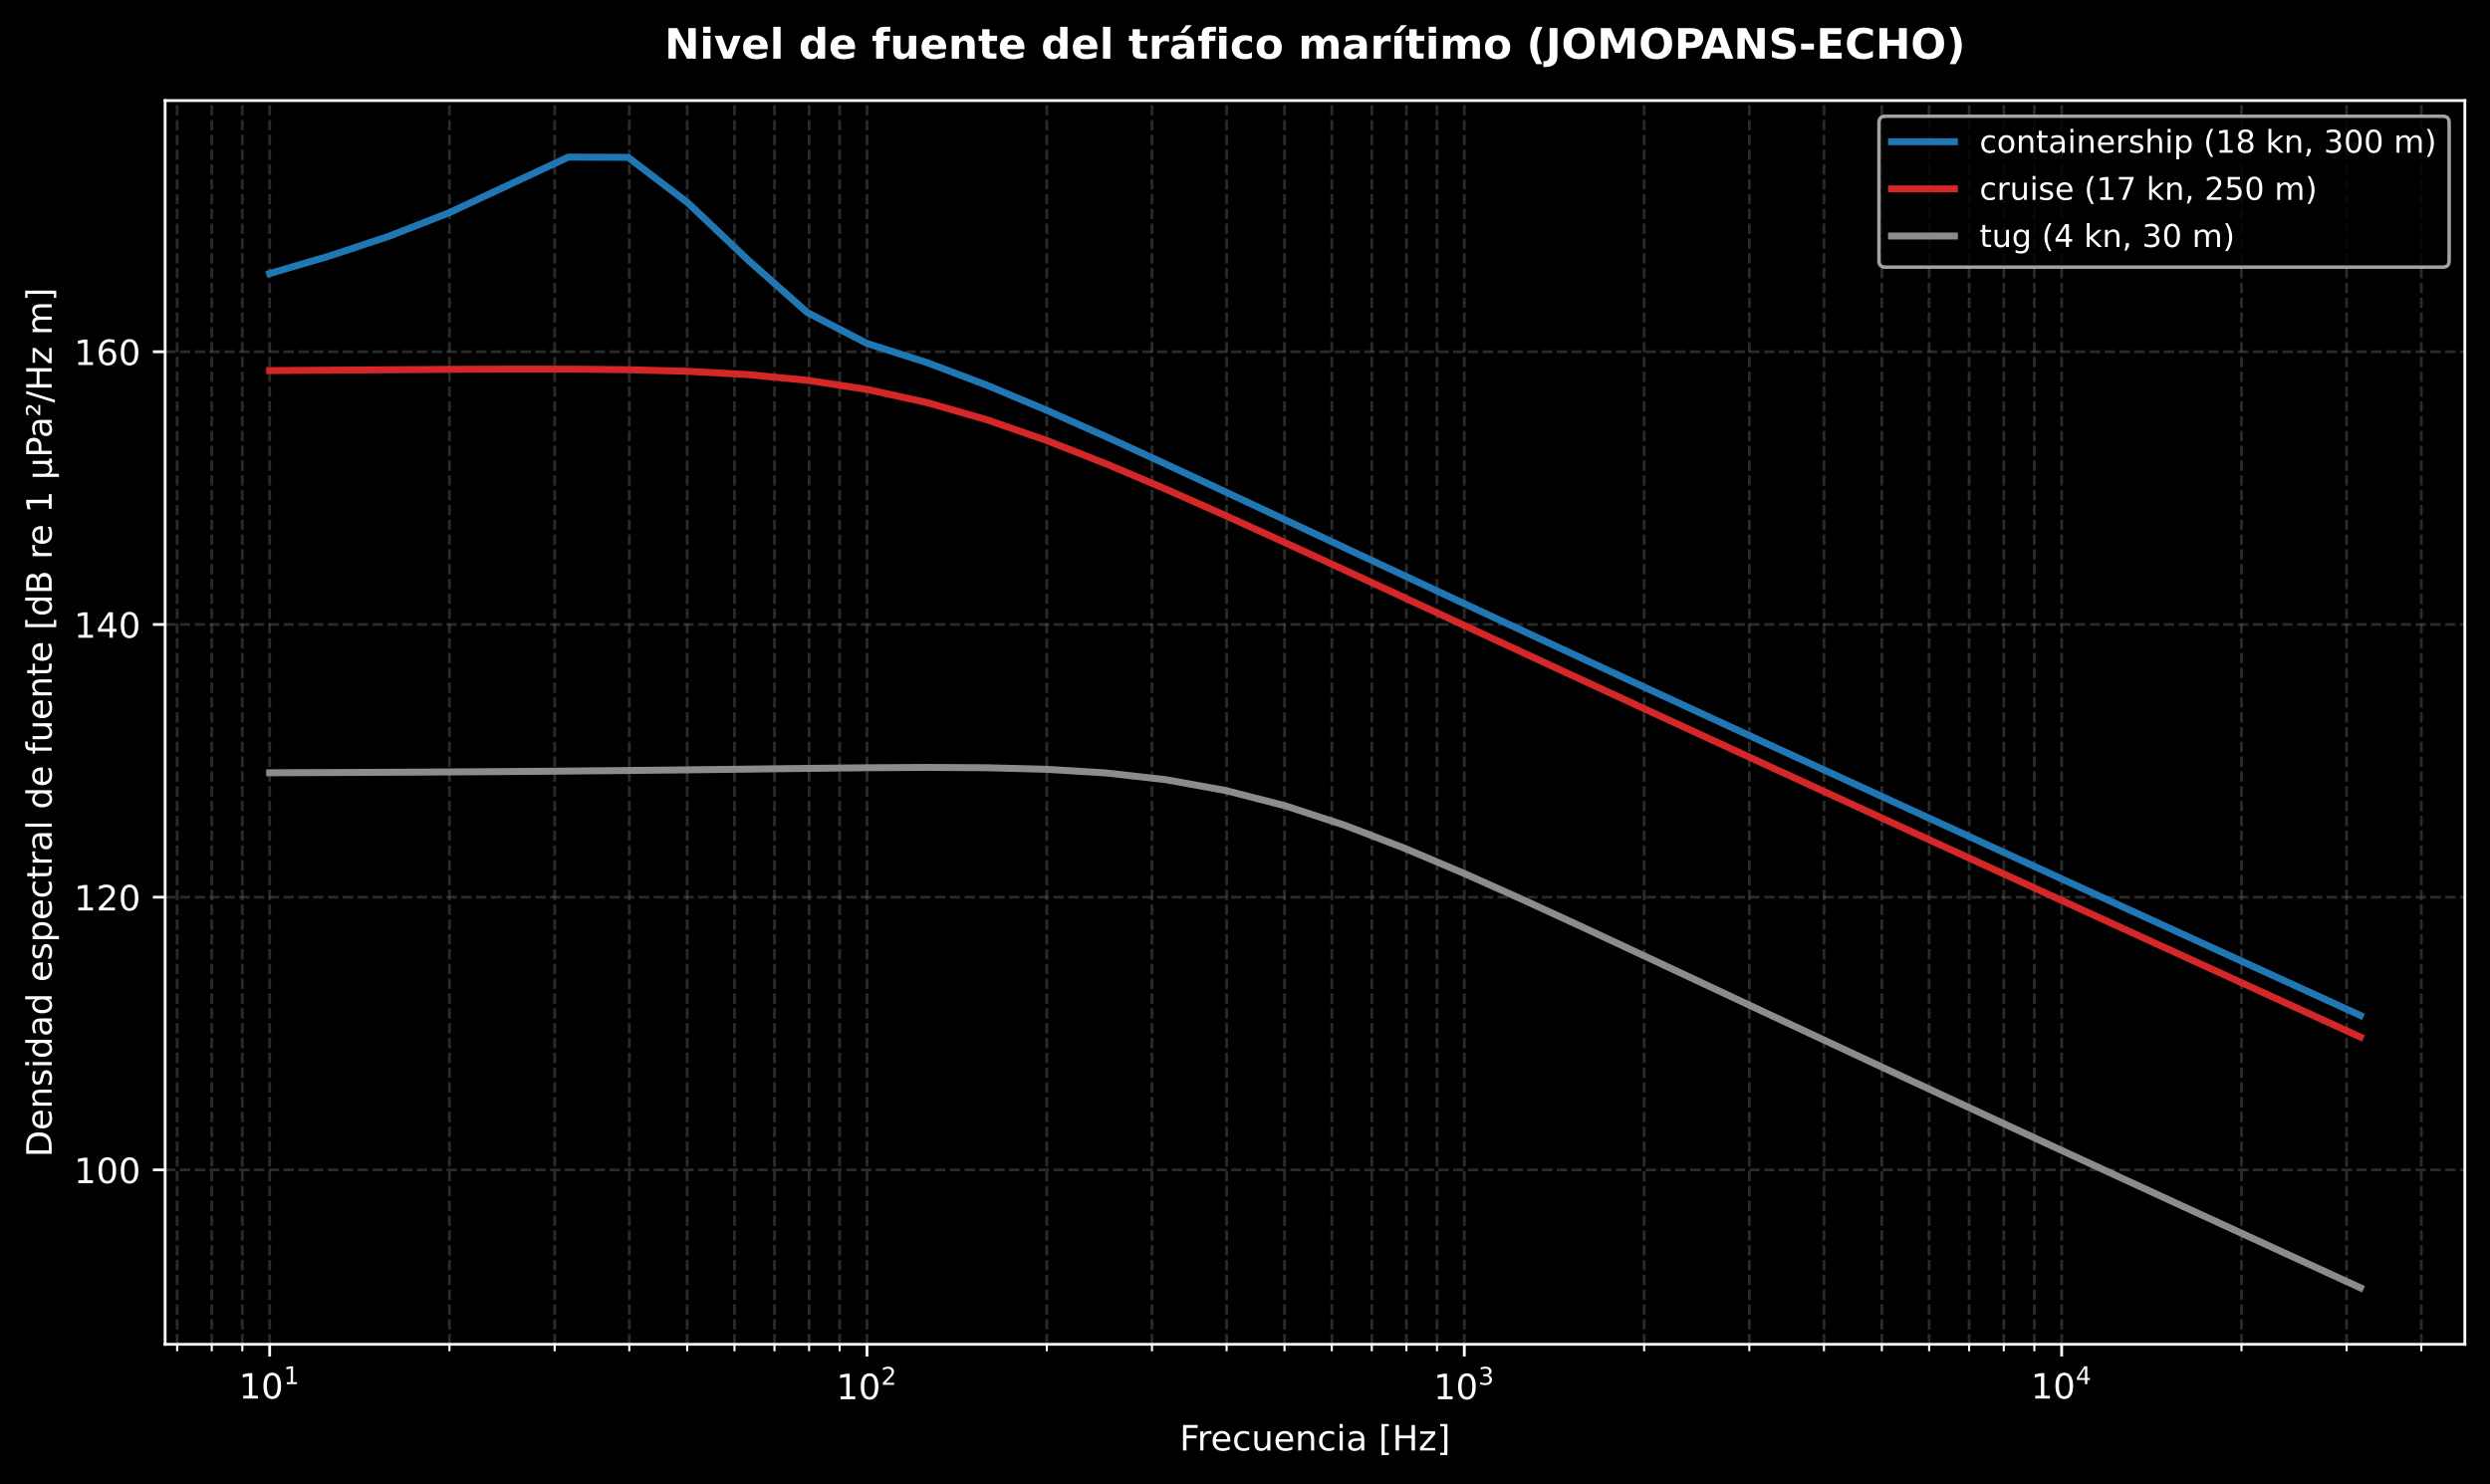
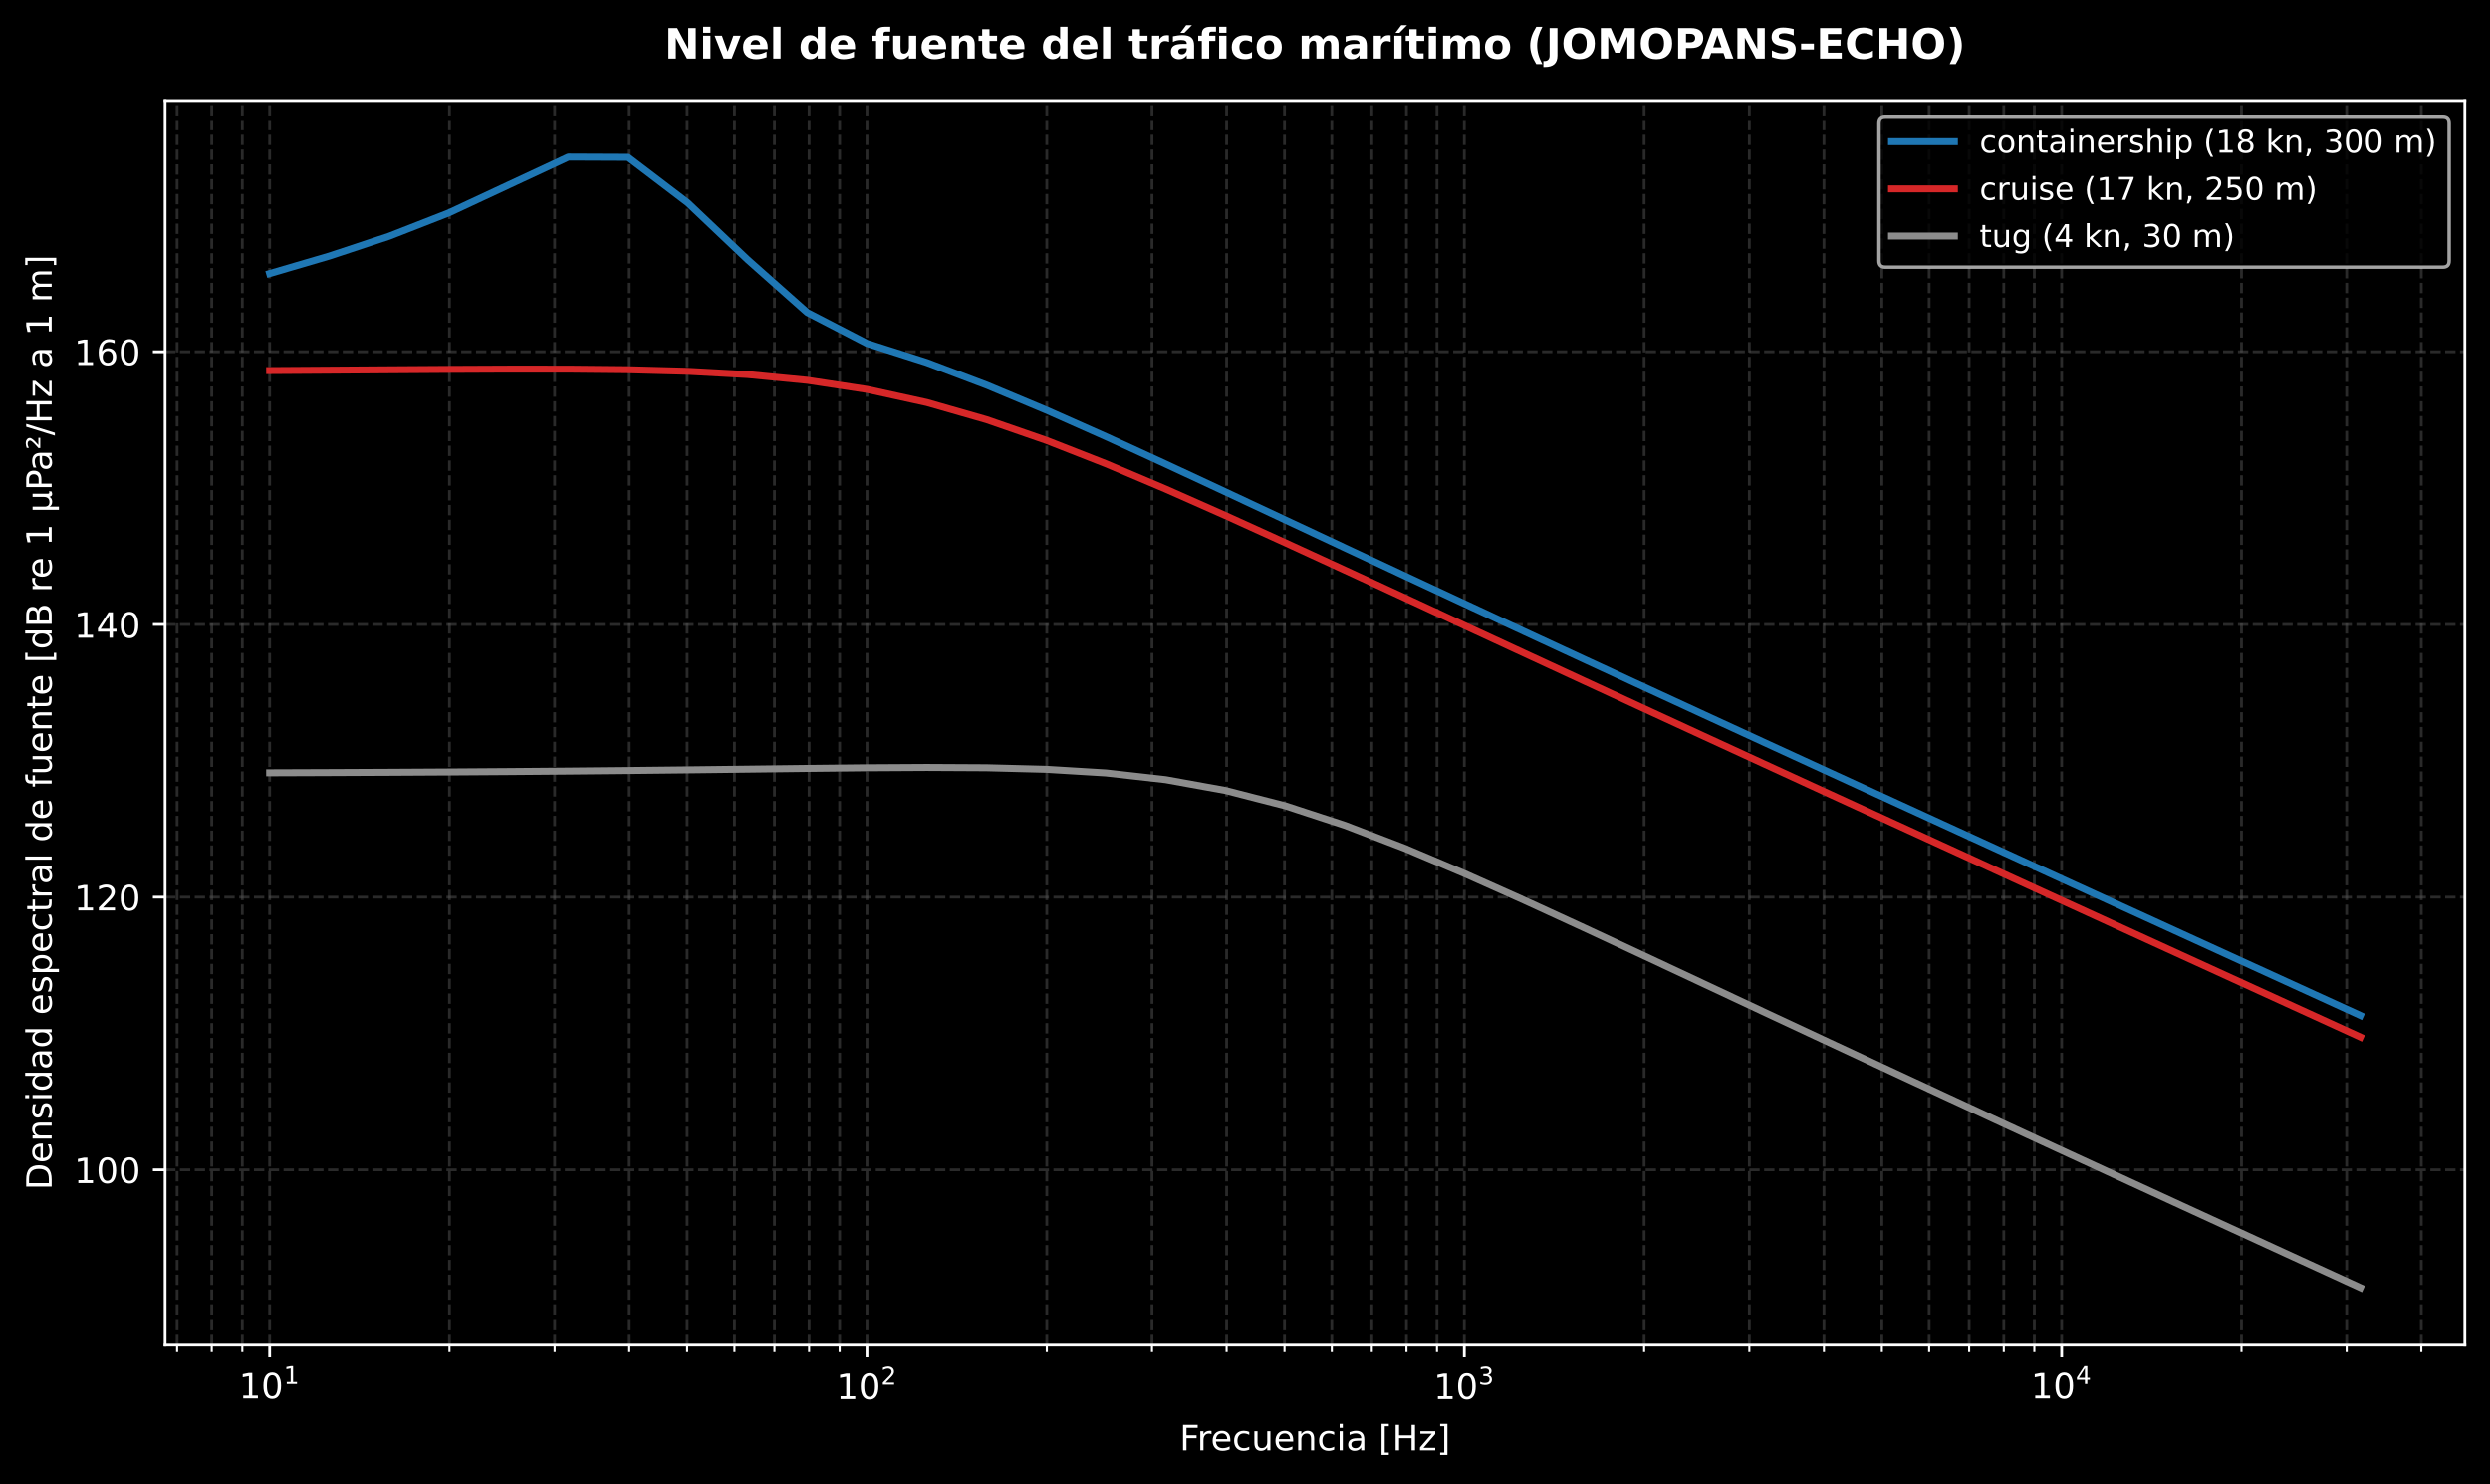
<svg xmlns="http://www.w3.org/2000/svg" xmlns:xlink="http://www.w3.org/1999/xlink" width="713.086pt" height="424.997pt" viewBox="0 0 713.086 424.997" version="1.1">
  <defs>
    <style type="text/css">*{stroke-linejoin: round; stroke-linecap: butt}</style>
  </defs>
  <g id="figure_1">
    <g id="patch_1">
      <path d="M 0 424.997  L 713.086 424.997  L 713.086 0  L 0 0  z " />
    </g>
    <g id="axes_1">
      <g id="patch_2">
        <path d="M 47.288 384.993  L 705.886 384.993  L 705.886 28.798  L 47.288 28.798  z " />
      </g>
      <g id="matplotlib.axis_1">
        <g id="xtick_1">
          <g id="line2d_1">
            <path d="M 77.225 384.993  L 77.225 28.798  " clip-path="url(#p8eaf855c7a)" style="fill: none; stroke-dasharray: 2.96,1.28; stroke-dashoffset: 0; stroke: #555555; stroke-opacity: 0.5; stroke-width: 0.8" />
          </g>
          <g id="line2d_2">
            <defs>
              <path id="m8d14ee1197" d="M 0 0  L 0 3.5  " style="stroke: #ffffff; stroke-width: 0.8" />
            </defs>
            <g>
              <use xlink:href="#m8d14ee1197" x="77.225" y="384.993" style="fill: #ffffff; stroke: #ffffff; stroke-width: 0.8" />
            </g>
          </g>
          <g id="text_1">
            <g style="fill: #ffffff" transform="translate(68.42454 401.2934)">
              <text>
                <tspan x="0" y="-0.762" style="font-size: 10px; font-family: 'DejaVu Sans'; fill: #ffffff">1</tspan>
                <tspan x="6.362" y="-0.762" style="font-size: 10px; font-family: 'DejaVu Sans'; fill: #ffffff">0</tspan>
                <tspan x="12.82" y="-4.892" style="font-size: 7px; font-family: 'DejaVu Sans'; fill: #ffffff">1</tspan>
              </text>
            </g>
          </g>
        </g>
        <g id="xtick_2">
          <g id="line2d_3">
            <path d="M 248.289 384.993  L 248.289 28.798  " clip-path="url(#p8eaf855c7a)" style="fill: none; stroke-dasharray: 2.96,1.28; stroke-dashoffset: 0; stroke: #555555; stroke-opacity: 0.5; stroke-width: 0.8" />
          </g>
          <g id="line2d_4">
            <g>
              <use xlink:href="#m8d14ee1197" x="248.289" y="384.993" style="fill: #ffffff; stroke: #ffffff; stroke-width: 0.8" />
            </g>
          </g>
          <g id="text_2">
            <g style="fill: #ffffff" transform="translate(239.4889 401.3934)">
              <text>
                <tspan x="0" y="-0.675" style="font-size: 10px; font-family: 'DejaVu Sans'; fill: #ffffff">1</tspan>
                <tspan x="6.362" y="-0.675" style="font-size: 10px; font-family: 'DejaVu Sans'; fill: #ffffff">0</tspan>
                <tspan x="12.82" y="-4.805" style="font-size: 7px; font-family: 'DejaVu Sans'; fill: #ffffff">2</tspan>
              </text>
            </g>
          </g>
        </g>
        <g id="xtick_3">
          <g id="line2d_5">
            <path d="M 419.353 384.993  L 419.353 28.798  " clip-path="url(#p8eaf855c7a)" style="fill: none; stroke-dasharray: 2.96,1.28; stroke-dashoffset: 0; stroke: #555555; stroke-opacity: 0.5; stroke-width: 0.8" />
          </g>
          <g id="line2d_6">
            <g>
              <use xlink:href="#m8d14ee1197" x="419.353" y="384.993" style="fill: #ffffff; stroke: #ffffff; stroke-width: 0.8" />
            </g>
          </g>
          <g id="text_3">
            <g style="fill: #ffffff" transform="translate(410.5532 401.3934)">
              <text>
                <tspan x="0" y="-0.675" style="font-size: 10px; font-family: 'DejaVu Sans'; fill: #ffffff">1</tspan>
                <tspan x="6.362" y="-0.675" style="font-size: 10px; font-family: 'DejaVu Sans'; fill: #ffffff">0</tspan>
                <tspan x="12.82" y="-4.805" style="font-size: 7px; font-family: 'DejaVu Sans'; fill: #ffffff">3</tspan>
              </text>
            </g>
          </g>
        </g>
        <g id="xtick_4">
          <g id="line2d_7">
            <path d="M 590.418 384.993  L 590.418 28.798  " clip-path="url(#p8eaf855c7a)" style="fill: none; stroke-dasharray: 2.96,1.28; stroke-dashoffset: 0; stroke: #555555; stroke-opacity: 0.5; stroke-width: 0.8" />
          </g>
          <g id="line2d_8">
            <g>
              <use xlink:href="#m8d14ee1197" x="590.418" y="384.993" style="fill: #ffffff; stroke: #ffffff; stroke-width: 0.8" />
            </g>
          </g>
          <g id="text_4">
            <g style="fill: #ffffff" transform="translate(581.6175 401.2934)">
              <text>
                <tspan x="0" y="-0.762" style="font-size: 10px; font-family: 'DejaVu Sans'; fill: #ffffff">1</tspan>
                <tspan x="6.362" y="-0.762" style="font-size: 10px; font-family: 'DejaVu Sans'; fill: #ffffff">0</tspan>
                <tspan x="12.82" y="-4.892" style="font-size: 7px; font-family: 'DejaVu Sans'; fill: #ffffff">4</tspan>
              </text>
            </g>
          </g>
        </g>
        <g id="xtick_5">
          <g id="line2d_9">
            <path d="M 50.726 384.993  L 50.726 28.798  " clip-path="url(#p8eaf855c7a)" style="fill: none; stroke-dasharray: 2.96,1.28; stroke-dashoffset: 0; stroke: #555555; stroke-opacity: 0.5; stroke-width: 0.8" />
          </g>
          <g id="line2d_10">
            <defs>
              <path id="m1caa325441" d="M 0 0  L 0 2  " style="stroke: #ffffff; stroke-width: 0.6" />
            </defs>
            <g>
              <use xlink:href="#m1caa325441" x="50.726" y="384.993" style="fill: #ffffff; stroke: #ffffff; stroke-width: 0.6" />
            </g>
          </g>
        </g>
        <g id="xtick_6">
          <g id="line2d_11">
            <path d="M 60.647 384.993  L 60.647 28.798  " clip-path="url(#p8eaf855c7a)" style="fill: none; stroke-dasharray: 2.96,1.28; stroke-dashoffset: 0; stroke: #555555; stroke-opacity: 0.5; stroke-width: 0.8" />
          </g>
          <g id="line2d_12">
            <g>
              <use xlink:href="#m1caa325441" x="60.647" y="384.993" style="fill: #ffffff; stroke: #ffffff; stroke-width: 0.6" />
            </g>
          </g>
        </g>
        <g id="xtick_7">
          <g id="line2d_13">
            <path d="M 69.397 384.993  L 69.397 28.798  " clip-path="url(#p8eaf855c7a)" style="fill: none; stroke-dasharray: 2.96,1.28; stroke-dashoffset: 0; stroke: #555555; stroke-opacity: 0.5; stroke-width: 0.8" />
          </g>
          <g id="line2d_14">
            <g>
              <use xlink:href="#m1caa325441" x="69.397" y="384.993" style="fill: #ffffff; stroke: #ffffff; stroke-width: 0.6" />
            </g>
          </g>
        </g>
        <g id="xtick_8">
          <g id="line2d_15">
            <path d="M 128.72 384.993  L 128.72 28.798  " clip-path="url(#p8eaf855c7a)" style="fill: none; stroke-dasharray: 2.96,1.28; stroke-dashoffset: 0; stroke: #555555; stroke-opacity: 0.5; stroke-width: 0.8" />
          </g>
          <g id="line2d_16">
            <g>
              <use xlink:href="#m1caa325441" x="128.72" y="384.993" style="fill: #ffffff; stroke: #ffffff; stroke-width: 0.6" />
            </g>
          </g>
        </g>
        <g id="xtick_9">
          <g id="line2d_17">
            <path d="M 158.843 384.993  L 158.843 28.798  " clip-path="url(#p8eaf855c7a)" style="fill: none; stroke-dasharray: 2.96,1.28; stroke-dashoffset: 0; stroke: #555555; stroke-opacity: 0.5; stroke-width: 0.8" />
          </g>
          <g id="line2d_18">
            <g>
              <use xlink:href="#m1caa325441" x="158.843" y="384.993" style="fill: #ffffff; stroke: #ffffff; stroke-width: 0.6" />
            </g>
          </g>
        </g>
        <g id="xtick_10">
          <g id="line2d_19">
            <path d="M 180.216 384.993  L 180.216 28.798  " clip-path="url(#p8eaf855c7a)" style="fill: none; stroke-dasharray: 2.96,1.28; stroke-dashoffset: 0; stroke: #555555; stroke-opacity: 0.5; stroke-width: 0.8" />
          </g>
          <g id="line2d_20">
            <g>
              <use xlink:href="#m1caa325441" x="180.216" y="384.993" style="fill: #ffffff; stroke: #ffffff; stroke-width: 0.6" />
            </g>
          </g>
        </g>
        <g id="xtick_11">
          <g id="line2d_21">
            <path d="M 196.793 384.993  L 196.793 28.798  " clip-path="url(#p8eaf855c7a)" style="fill: none; stroke-dasharray: 2.96,1.28; stroke-dashoffset: 0; stroke: #555555; stroke-opacity: 0.5; stroke-width: 0.8" />
          </g>
          <g id="line2d_22">
            <g>
              <use xlink:href="#m1caa325441" x="196.793" y="384.993" style="fill: #ffffff; stroke: #ffffff; stroke-width: 0.6" />
            </g>
          </g>
        </g>
        <g id="xtick_12">
          <g id="line2d_23">
            <path d="M 210.338 384.993  L 210.338 28.798  " clip-path="url(#p8eaf855c7a)" style="fill: none; stroke-dasharray: 2.96,1.28; stroke-dashoffset: 0; stroke: #555555; stroke-opacity: 0.5; stroke-width: 0.8" />
          </g>
          <g id="line2d_24">
            <g>
              <use xlink:href="#m1caa325441" x="210.338" y="384.993" style="fill: #ffffff; stroke: #ffffff; stroke-width: 0.6" />
            </g>
          </g>
        </g>
        <g id="xtick_13">
          <g id="line2d_25">
            <path d="M 221.791 384.993  L 221.791 28.798  " clip-path="url(#p8eaf855c7a)" style="fill: none; stroke-dasharray: 2.96,1.28; stroke-dashoffset: 0; stroke: #555555; stroke-opacity: 0.5; stroke-width: 0.8" />
          </g>
          <g id="line2d_26">
            <g>
              <use xlink:href="#m1caa325441" x="221.791" y="384.993" style="fill: #ffffff; stroke: #ffffff; stroke-width: 0.6" />
            </g>
          </g>
        </g>
        <g id="xtick_14">
          <g id="line2d_27">
            <path d="M 231.711 384.993  L 231.711 28.798  " clip-path="url(#p8eaf855c7a)" style="fill: none; stroke-dasharray: 2.96,1.28; stroke-dashoffset: 0; stroke: #555555; stroke-opacity: 0.5; stroke-width: 0.8" />
          </g>
          <g id="line2d_28">
            <g>
              <use xlink:href="#m1caa325441" x="231.711" y="384.993" style="fill: #ffffff; stroke: #ffffff; stroke-width: 0.6" />
            </g>
          </g>
        </g>
        <g id="xtick_15">
          <g id="line2d_29">
            <path d="M 240.461 384.993  L 240.461 28.798  " clip-path="url(#p8eaf855c7a)" style="fill: none; stroke-dasharray: 2.96,1.28; stroke-dashoffset: 0; stroke: #555555; stroke-opacity: 0.5; stroke-width: 0.8" />
          </g>
          <g id="line2d_30">
            <g>
              <use xlink:href="#m1caa325441" x="240.461" y="384.993" style="fill: #ffffff; stroke: #ffffff; stroke-width: 0.6" />
            </g>
          </g>
        </g>
        <g id="xtick_16">
          <g id="line2d_31">
            <path d="M 299.784 384.993  L 299.784 28.798  " clip-path="url(#p8eaf855c7a)" style="fill: none; stroke-dasharray: 2.96,1.28; stroke-dashoffset: 0; stroke: #555555; stroke-opacity: 0.5; stroke-width: 0.8" />
          </g>
          <g id="line2d_32">
            <g>
              <use xlink:href="#m1caa325441" x="299.784" y="384.993" style="fill: #ffffff; stroke: #ffffff; stroke-width: 0.6" />
            </g>
          </g>
        </g>
        <g id="xtick_17">
          <g id="line2d_33">
            <path d="M 329.907 384.993  L 329.907 28.798  " clip-path="url(#p8eaf855c7a)" style="fill: none; stroke-dasharray: 2.96,1.28; stroke-dashoffset: 0; stroke: #555555; stroke-opacity: 0.5; stroke-width: 0.8" />
          </g>
          <g id="line2d_34">
            <g>
              <use xlink:href="#m1caa325441" x="329.907" y="384.993" style="fill: #ffffff; stroke: #ffffff; stroke-width: 0.6" />
            </g>
          </g>
        </g>
        <g id="xtick_18">
          <g id="line2d_35">
            <path d="M 351.28 384.993  L 351.28 28.798  " clip-path="url(#p8eaf855c7a)" style="fill: none; stroke-dasharray: 2.96,1.28; stroke-dashoffset: 0; stroke: #555555; stroke-opacity: 0.5; stroke-width: 0.8" />
          </g>
          <g id="line2d_36">
            <g>
              <use xlink:href="#m1caa325441" x="351.28" y="384.993" style="fill: #ffffff; stroke: #ffffff; stroke-width: 0.6" />
            </g>
          </g>
        </g>
        <g id="xtick_19">
          <g id="line2d_37">
            <path d="M 367.858 384.993  L 367.858 28.798  " clip-path="url(#p8eaf855c7a)" style="fill: none; stroke-dasharray: 2.96,1.28; stroke-dashoffset: 0; stroke: #555555; stroke-opacity: 0.5; stroke-width: 0.8" />
          </g>
          <g id="line2d_38">
            <g>
              <use xlink:href="#m1caa325441" x="367.858" y="384.993" style="fill: #ffffff; stroke: #ffffff; stroke-width: 0.6" />
            </g>
          </g>
        </g>
        <g id="xtick_20">
          <g id="line2d_39">
            <path d="M 381.403 384.993  L 381.403 28.798  " clip-path="url(#p8eaf855c7a)" style="fill: none; stroke-dasharray: 2.96,1.28; stroke-dashoffset: 0; stroke: #555555; stroke-opacity: 0.5; stroke-width: 0.8" />
          </g>
          <g id="line2d_40">
            <g>
              <use xlink:href="#m1caa325441" x="381.403" y="384.993" style="fill: #ffffff; stroke: #ffffff; stroke-width: 0.6" />
            </g>
          </g>
        </g>
        <g id="xtick_21">
          <g id="line2d_41">
            <path d="M 392.855 384.993  L 392.855 28.798  " clip-path="url(#p8eaf855c7a)" style="fill: none; stroke-dasharray: 2.96,1.28; stroke-dashoffset: 0; stroke: #555555; stroke-opacity: 0.5; stroke-width: 0.8" />
          </g>
          <g id="line2d_42">
            <g>
              <use xlink:href="#m1caa325441" x="392.855" y="384.993" style="fill: #ffffff; stroke: #ffffff; stroke-width: 0.6" />
            </g>
          </g>
        </g>
        <g id="xtick_22">
          <g id="line2d_43">
            <path d="M 402.775 384.993  L 402.775 28.798  " clip-path="url(#p8eaf855c7a)" style="fill: none; stroke-dasharray: 2.96,1.28; stroke-dashoffset: 0; stroke: #555555; stroke-opacity: 0.5; stroke-width: 0.8" />
          </g>
          <g id="line2d_44">
            <g>
              <use xlink:href="#m1caa325441" x="402.775" y="384.993" style="fill: #ffffff; stroke: #ffffff; stroke-width: 0.6" />
            </g>
          </g>
        </g>
        <g id="xtick_23">
          <g id="line2d_45">
            <path d="M 411.526 384.993  L 411.526 28.798  " clip-path="url(#p8eaf855c7a)" style="fill: none; stroke-dasharray: 2.96,1.28; stroke-dashoffset: 0; stroke: #555555; stroke-opacity: 0.5; stroke-width: 0.8" />
          </g>
          <g id="line2d_46">
            <g>
              <use xlink:href="#m1caa325441" x="411.526" y="384.993" style="fill: #ffffff; stroke: #ffffff; stroke-width: 0.6" />
            </g>
          </g>
        </g>
        <g id="xtick_24">
          <g id="line2d_47">
            <path d="M 470.849 384.993  L 470.849 28.798  " clip-path="url(#p8eaf855c7a)" style="fill: none; stroke-dasharray: 2.96,1.28; stroke-dashoffset: 0; stroke: #555555; stroke-opacity: 0.5; stroke-width: 0.8" />
          </g>
          <g id="line2d_48">
            <g>
              <use xlink:href="#m1caa325441" x="470.849" y="384.993" style="fill: #ffffff; stroke: #ffffff; stroke-width: 0.6" />
            </g>
          </g>
        </g>
        <g id="xtick_25">
          <g id="line2d_49">
            <path d="M 500.972 384.993  L 500.972 28.798  " clip-path="url(#p8eaf855c7a)" style="fill: none; stroke-dasharray: 2.96,1.28; stroke-dashoffset: 0; stroke: #555555; stroke-opacity: 0.5; stroke-width: 0.8" />
          </g>
          <g id="line2d_50">
            <g>
              <use xlink:href="#m1caa325441" x="500.972" y="384.993" style="fill: #ffffff; stroke: #ffffff; stroke-width: 0.6" />
            </g>
          </g>
        </g>
        <g id="xtick_26">
          <g id="line2d_51">
            <path d="M 522.344 384.993  L 522.344 28.798  " clip-path="url(#p8eaf855c7a)" style="fill: none; stroke-dasharray: 2.96,1.28; stroke-dashoffset: 0; stroke: #555555; stroke-opacity: 0.5; stroke-width: 0.8" />
          </g>
          <g id="line2d_52">
            <g>
              <use xlink:href="#m1caa325441" x="522.344" y="384.993" style="fill: #ffffff; stroke: #ffffff; stroke-width: 0.6" />
            </g>
          </g>
        </g>
        <g id="xtick_27">
          <g id="line2d_53">
            <path d="M 538.922 384.993  L 538.922 28.798  " clip-path="url(#p8eaf855c7a)" style="fill: none; stroke-dasharray: 2.96,1.28; stroke-dashoffset: 0; stroke: #555555; stroke-opacity: 0.5; stroke-width: 0.8" />
          </g>
          <g id="line2d_54">
            <g>
              <use xlink:href="#m1caa325441" x="538.922" y="384.993" style="fill: #ffffff; stroke: #ffffff; stroke-width: 0.6" />
            </g>
          </g>
        </g>
        <g id="xtick_28">
          <g id="line2d_55">
            <path d="M 552.467 384.993  L 552.467 28.798  " clip-path="url(#p8eaf855c7a)" style="fill: none; stroke-dasharray: 2.96,1.28; stroke-dashoffset: 0; stroke: #555555; stroke-opacity: 0.5; stroke-width: 0.8" />
          </g>
          <g id="line2d_56">
            <g>
              <use xlink:href="#m1caa325441" x="552.467" y="384.993" style="fill: #ffffff; stroke: #ffffff; stroke-width: 0.6" />
            </g>
          </g>
        </g>
        <g id="xtick_29">
          <g id="line2d_57">
            <path d="M 563.919 384.993  L 563.919 28.798  " clip-path="url(#p8eaf855c7a)" style="fill: none; stroke-dasharray: 2.96,1.28; stroke-dashoffset: 0; stroke: #555555; stroke-opacity: 0.5; stroke-width: 0.8" />
          </g>
          <g id="line2d_58">
            <g>
              <use xlink:href="#m1caa325441" x="563.919" y="384.993" style="fill: #ffffff; stroke: #ffffff; stroke-width: 0.6" />
            </g>
          </g>
        </g>
        <g id="xtick_30">
          <g id="line2d_59">
            <path d="M 573.84 384.993  L 573.84 28.798  " clip-path="url(#p8eaf855c7a)" style="fill: none; stroke-dasharray: 2.96,1.28; stroke-dashoffset: 0; stroke: #555555; stroke-opacity: 0.5; stroke-width: 0.8" />
          </g>
          <g id="line2d_60">
            <g>
              <use xlink:href="#m1caa325441" x="573.84" y="384.993" style="fill: #ffffff; stroke: #ffffff; stroke-width: 0.6" />
            </g>
          </g>
        </g>
        <g id="xtick_31">
          <g id="line2d_61">
            <path d="M 582.59 384.993  L 582.59 28.798  " clip-path="url(#p8eaf855c7a)" style="fill: none; stroke-dasharray: 2.96,1.28; stroke-dashoffset: 0; stroke: #555555; stroke-opacity: 0.5; stroke-width: 0.8" />
          </g>
          <g id="line2d_62">
            <g>
              <use xlink:href="#m1caa325441" x="582.59" y="384.993" style="fill: #ffffff; stroke: #ffffff; stroke-width: 0.6" />
            </g>
          </g>
        </g>
        <g id="xtick_32">
          <g id="line2d_63">
            <path d="M 641.913 384.993  L 641.913 28.798  " clip-path="url(#p8eaf855c7a)" style="fill: none; stroke-dasharray: 2.96,1.28; stroke-dashoffset: 0; stroke: #555555; stroke-opacity: 0.5; stroke-width: 0.8" />
          </g>
          <g id="line2d_64">
            <g>
              <use xlink:href="#m1caa325441" x="641.913" y="384.993" style="fill: #ffffff; stroke: #ffffff; stroke-width: 0.6" />
            </g>
          </g>
        </g>
        <g id="xtick_33">
          <g id="line2d_65">
            <path d="M 672.036 384.993  L 672.036 28.798  " clip-path="url(#p8eaf855c7a)" style="fill: none; stroke-dasharray: 2.96,1.28; stroke-dashoffset: 0; stroke: #555555; stroke-opacity: 0.5; stroke-width: 0.8" />
          </g>
          <g id="line2d_66">
            <g>
              <use xlink:href="#m1caa325441" x="672.036" y="384.993" style="fill: #ffffff; stroke: #ffffff; stroke-width: 0.6" />
            </g>
          </g>
        </g>
        <g id="xtick_34">
          <g id="line2d_67">
            <path d="M 693.409 384.993  L 693.409 28.798  " clip-path="url(#p8eaf855c7a)" style="fill: none; stroke-dasharray: 2.96,1.28; stroke-dashoffset: 0; stroke: #555555; stroke-opacity: 0.5; stroke-width: 0.8" />
          </g>
          <g id="line2d_68">
            <g>
              <use xlink:href="#m1caa325441" x="693.409" y="384.993" style="fill: #ffffff; stroke: #ffffff; stroke-width: 0.6" />
            </g>
          </g>
        </g>
        <g id="text_5">
          <text style="font-size: 10px; font-family: 'DejaVu Sans', 'Bitstream Vera Sans', 'Computer Modern Sans Serif', 'Lucida Grande', 'Verdana', 'Geneva', 'Lucid', 'Arial', 'Helvetica', 'Avant Garde', sans-serif; text-anchor: middle; fill: #ffffff" x="376.587" y="415.394" transform="rotate(-0 376.5871 415.3942)">Frecuencia [Hz]</text>
        </g>
      </g>
      <g id="matplotlib.axis_2">
        <g id="ytick_1">
          <g id="line2d_69">
            <path d="M 47.288 335.042  L 705.886 335.042  " clip-path="url(#p8eaf855c7a)" style="fill: none; stroke-dasharray: 2.96,1.28; stroke-dashoffset: 0; stroke: #555555; stroke-opacity: 0.5; stroke-width: 0.8" />
          </g>
          <g id="line2d_70">
            <defs>
              <path id="m5e07181663" d="M 0 0  L -3.5 0  " style="stroke: #ffffff; stroke-width: 0.8" />
            </defs>
            <g>
              <use xlink:href="#m5e07181663" x="47.288" y="335.042" style="fill: #ffffff; stroke: #ffffff; stroke-width: 0.8" />
            </g>
          </g>
          <g id="text_6">
            <text style="font-size: 10px; font-family: 'DejaVu Sans', 'Bitstream Vera Sans', 'Computer Modern Sans Serif', 'Lucida Grande', 'Verdana', 'Geneva', 'Lucid', 'Arial', 'Helvetica', 'Avant Garde', sans-serif; text-anchor: end; fill: #ffffff" x="40.288" y="338.841" transform="rotate(-0 40.28828 338.8409)">100</text>
          </g>
        </g>
        <g id="ytick_2">
          <g id="line2d_71">
            <path d="M 47.288 256.94  L 705.886 256.94  " clip-path="url(#p8eaf855c7a)" style="fill: none; stroke-dasharray: 2.96,1.28; stroke-dashoffset: 0; stroke: #555555; stroke-opacity: 0.5; stroke-width: 0.8" />
          </g>
          <g id="line2d_72">
            <g>
              <use xlink:href="#m5e07181663" x="47.288" y="256.94" style="fill: #ffffff; stroke: #ffffff; stroke-width: 0.8" />
            </g>
          </g>
          <g id="text_7">
            <text style="font-size: 10px; font-family: 'DejaVu Sans', 'Bitstream Vera Sans', 'Computer Modern Sans Serif', 'Lucida Grande', 'Verdana', 'Geneva', 'Lucid', 'Arial', 'Helvetica', 'Avant Garde', sans-serif; text-anchor: end; fill: #ffffff" x="40.288" y="260.739" transform="rotate(-0 40.28828 260.7388)">120</text>
          </g>
        </g>
        <g id="ytick_3">
          <g id="line2d_73">
            <path d="M 47.288 178.838  L 705.886 178.838  " clip-path="url(#p8eaf855c7a)" style="fill: none; stroke-dasharray: 2.96,1.28; stroke-dashoffset: 0; stroke: #555555; stroke-opacity: 0.5; stroke-width: 0.8" />
          </g>
          <g id="line2d_74">
            <g>
              <use xlink:href="#m5e07181663" x="47.288" y="178.838" style="fill: #ffffff; stroke: #ffffff; stroke-width: 0.8" />
            </g>
          </g>
          <g id="text_8">
            <text style="font-size: 10px; font-family: 'DejaVu Sans', 'Bitstream Vera Sans', 'Computer Modern Sans Serif', 'Lucida Grande', 'Verdana', 'Geneva', 'Lucid', 'Arial', 'Helvetica', 'Avant Garde', sans-serif; text-anchor: end; fill: #ffffff" x="40.288" y="182.637" transform="rotate(-0 40.28828 182.6367)">140</text>
          </g>
        </g>
        <g id="ytick_4">
          <g id="line2d_75">
            <path d="M 47.288 100.736  L 705.886 100.736  " clip-path="url(#p8eaf855c7a)" style="fill: none; stroke-dasharray: 2.96,1.28; stroke-dashoffset: 0; stroke: #555555; stroke-opacity: 0.5; stroke-width: 0.8" />
          </g>
          <g id="line2d_76">
            <g>
              <use xlink:href="#m5e07181663" x="47.288" y="100.736" style="fill: #ffffff; stroke: #ffffff; stroke-width: 0.8" />
            </g>
          </g>
          <g id="text_9">
            <text style="font-size: 10px; font-family: 'DejaVu Sans', 'Bitstream Vera Sans', 'Computer Modern Sans Serif', 'Lucida Grande', 'Verdana', 'Geneva', 'Lucid', 'Arial', 'Helvetica', 'Avant Garde', sans-serif; text-anchor: end; fill: #ffffff" x="40.288" y="104.535" transform="rotate(-0 40.28828 104.5347)">160</text>
          </g>
        </g>
        <g id="text_10">
-           <text style="font-size: 10px; font-family: 'DejaVu Sans', 'Bitstream Vera Sans', 'Computer Modern Sans Serif', 'Lucida Grande', 'Verdana', 'Geneva', 'Lucid', 'Arial', 'Helvetica', 'Avant Garde', sans-serif; text-anchor: middle; fill: #ffffff" x="14.798" y="206.896" transform="rotate(-90 14.79844 206.8958)">Densidad espectral de fuente [dB re 1 µPa²/Hz m]</text>
+           <text style="font-size: 10px; font-family: 'DejaVu Sans', 'Bitstream Vera Sans', 'Computer Modern Sans Serif', 'Lucida Grande', 'Verdana', 'Geneva', 'Lucid', 'Arial', 'Helvetica', 'Avant Garde', sans-serif; text-anchor: middle; fill: #ffffff" x="14.798" y="206.896" transform="rotate(-90 14.79844 206.8958)">Densidad espectral de fuente [dB re 1 µPa²/Hz a 1 m]</text>
        </g>
      </g>
      <g id="line2d_77">
        <path d="M 77.225 78.332  L 94.331 73.317  L 111.437 67.644  L 128.544 60.961  L 145.65 52.973  L 162.757 44.989  L 179.863 45.062  L 196.97 58.081  L 214.076 74.32  L 231.182 89.501  L 248.289 98.357  L 265.395 103.812  L 282.502 110.272  L 299.608 117.438  L 316.715 125.043  L 333.821 132.893  L 350.927 140.861  L 368.034 148.875  L 385.14 156.894  L 402.247 164.899  L 419.353 172.882  L 436.46 180.84  L 453.566 188.774  L 470.672 196.687  L 487.779 204.581  L 504.885 212.459  L 521.992 220.325  L 539.098 228.179  L 556.205 236.025  L 573.311 243.864  L 590.418 251.697  L 607.524 259.525  L 624.63 267.35  L 641.737 275.172  L 658.843 282.991  L 675.95 290.809  " clip-path="url(#p8eaf855c7a)" style="fill: none; stroke: #1f77b4; stroke-width: 2; stroke-linecap: square" />
      </g>
      <g id="line2d_78">
        <path d="M 77.225 106.129  L 94.331 106.015  L 111.437 105.895  L 128.544 105.784  L 145.65 105.707  L 162.757 105.712  L 179.863 105.88  L 196.97 106.337  L 214.076 107.27  L 231.182 108.918  L 248.289 111.527  L 265.395 115.274  L 282.502 120.18  L 299.608 126.107  L 316.715 132.816  L 333.821 140.062  L 350.927 147.641  L 368.034 155.412  L 385.14 163.283  L 402.247 171.198  L 419.353 179.128  L 436.46 187.054  L 453.566 194.971  L 470.672 202.874  L 487.779 210.763  L 504.885 218.639  L 521.992 226.503  L 539.098 234.358  L 556.205 242.204  L 573.311 250.044  L 590.418 257.877  L 607.524 265.707  L 624.63 273.532  L 641.737 281.354  L 658.843 289.174  L 675.95 296.992  " clip-path="url(#p8eaf855c7a)" style="fill: none; stroke: #d62728; stroke-width: 2; stroke-linecap: square" />
      </g>
      <g id="line2d_79">
        <path d="M 77.225 221.311  L 94.331 221.248  L 111.437 221.17  L 128.544 221.075  L 145.65 220.96  L 162.757 220.822  L 179.863 220.659  L 196.97 220.472  L 214.076 220.267  L 231.182 220.058  L 248.289 219.876  L 265.395 219.779  L 282.502 219.869  L 299.608 220.314  L 316.715 221.353  L 333.821 223.283  L 350.927 226.375  L 368.034 230.76  L 385.14 236.36  L 402.247 242.929  L 419.353 250.165  L 436.46 257.812  L 453.566 265.682  L 470.672 273.659  L 487.779 281.675  L 504.885 289.694  L 521.992 297.696  L 539.098 305.676  L 556.205 313.631  L 573.311 321.562  L 590.418 329.472  L 607.524 337.364  L 624.63 345.241  L 641.737 353.104  L 658.843 360.958  L 675.95 368.803  " clip-path="url(#p8eaf855c7a)" style="fill: none; stroke: #8c8c8c; stroke-width: 2; stroke-linecap: square" />
      </g>
      <g id="patch_3">
        <path d="M 47.288 384.993  L 47.288 28.798  " style="fill: none; stroke: #ffffff; stroke-width: 0.8; stroke-linejoin: miter; stroke-linecap: square" />
      </g>
      <g id="patch_4">
        <path d="M 705.886 384.993  L 705.886 28.798  " style="fill: none; stroke: #ffffff; stroke-width: 0.8; stroke-linejoin: miter; stroke-linecap: square" />
      </g>
      <g id="patch_5">
        <path d="M 47.288 384.993  L 705.886 384.993  " style="fill: none; stroke: #ffffff; stroke-width: 0.8; stroke-linejoin: miter; stroke-linecap: square" />
      </g>
      <g id="patch_6">
        <path d="M 47.288 28.798  L 705.886 28.798  " style="fill: none; stroke: #ffffff; stroke-width: 0.8; stroke-linejoin: miter; stroke-linecap: square" />
      </g>
      <g id="text_11">
        <text style="font-weight: 700; font-size: 12px; font-family: 'DejaVu Sans', 'Bitstream Vera Sans', 'Computer Modern Sans Serif', 'Lucida Grande', 'Verdana', 'Geneva', 'Lucid', 'Arial', 'Helvetica', 'Avant Garde', sans-serif; text-anchor: middle; fill: #ffffff" x="376.587" y="16.798" transform="rotate(-0 376.5871 16.79812)">Nivel de fuente del tráfico marítimo (JOMOPANS-ECHO)</text>
      </g>
      <g id="legend_1">
        <g id="patch_7">
          <path d="M 539.898 76.5  L 699.586 76.5  Q 701.386 76.5 701.386 74.7  L 701.386 35.098  Q 701.386 33.298 699.586 33.298  L 539.898 33.298  Q 538.098 33.298 538.098 35.098  L 538.098 74.7  Q 538.098 76.5 539.898 76.5  z " style="opacity: 0.8; stroke: #cccccc; stroke-linejoin: miter" />
        </g>
        <g id="line2d_80">
          <path d="M 541.698 40.587  L 550.698 40.587  L 559.698 40.587  " style="fill: none; stroke: #1f77b4; stroke-width: 2; stroke-linecap: square" />
        </g>
        <g id="text_12">
          <text style="font-size: 9px; font-family: 'DejaVu Sans', 'Bitstream Vera Sans', 'Computer Modern Sans Serif', 'Lucida Grande', 'Verdana', 'Geneva', 'Lucid', 'Arial', 'Helvetica', 'Avant Garde', sans-serif; text-anchor: start; fill: #ffffff" x="566.898" y="43.737" transform="rotate(-0 566.8978 43.73672)">containership (18 kn, 300 m)</text>
        </g>
        <g id="line2d_81">
          <path d="M 541.698 54.087  L 550.698 54.087  L 559.698 54.087  " style="fill: none; stroke: #d62728; stroke-width: 2; stroke-linecap: square" />
        </g>
        <g id="text_13">
          <text style="font-size: 9px; font-family: 'DejaVu Sans', 'Bitstream Vera Sans', 'Computer Modern Sans Serif', 'Lucida Grande', 'Verdana', 'Geneva', 'Lucid', 'Arial', 'Helvetica', 'Avant Garde', sans-serif; text-anchor: start; fill: #ffffff" x="566.898" y="57.237" transform="rotate(-0 566.8978 57.23742)">cruise (17 kn, 250 m)</text>
        </g>
        <g id="line2d_82">
          <path d="M 541.698 67.588  L 550.698 67.588  L 559.698 67.588  " style="fill: none; stroke: #8c8c8c; stroke-width: 2; stroke-linecap: square" />
        </g>
        <g id="text_14">
          <text style="font-size: 9px; font-family: 'DejaVu Sans', 'Bitstream Vera Sans', 'Computer Modern Sans Serif', 'Lucida Grande', 'Verdana', 'Geneva', 'Lucid', 'Arial', 'Helvetica', 'Avant Garde', sans-serif; text-anchor: start; fill: #ffffff" x="566.898" y="70.738" transform="rotate(-0 566.8978 70.73812)">tug (4 kn, 30 m)</text>
        </g>
      </g>
    </g>
  </g>
  <defs>
    <clipPath id="p8eaf855c7a">
      <rect x="47.288" y="28.798" width="658.598" height="356.195" />
    </clipPath>
  </defs>
</svg>
